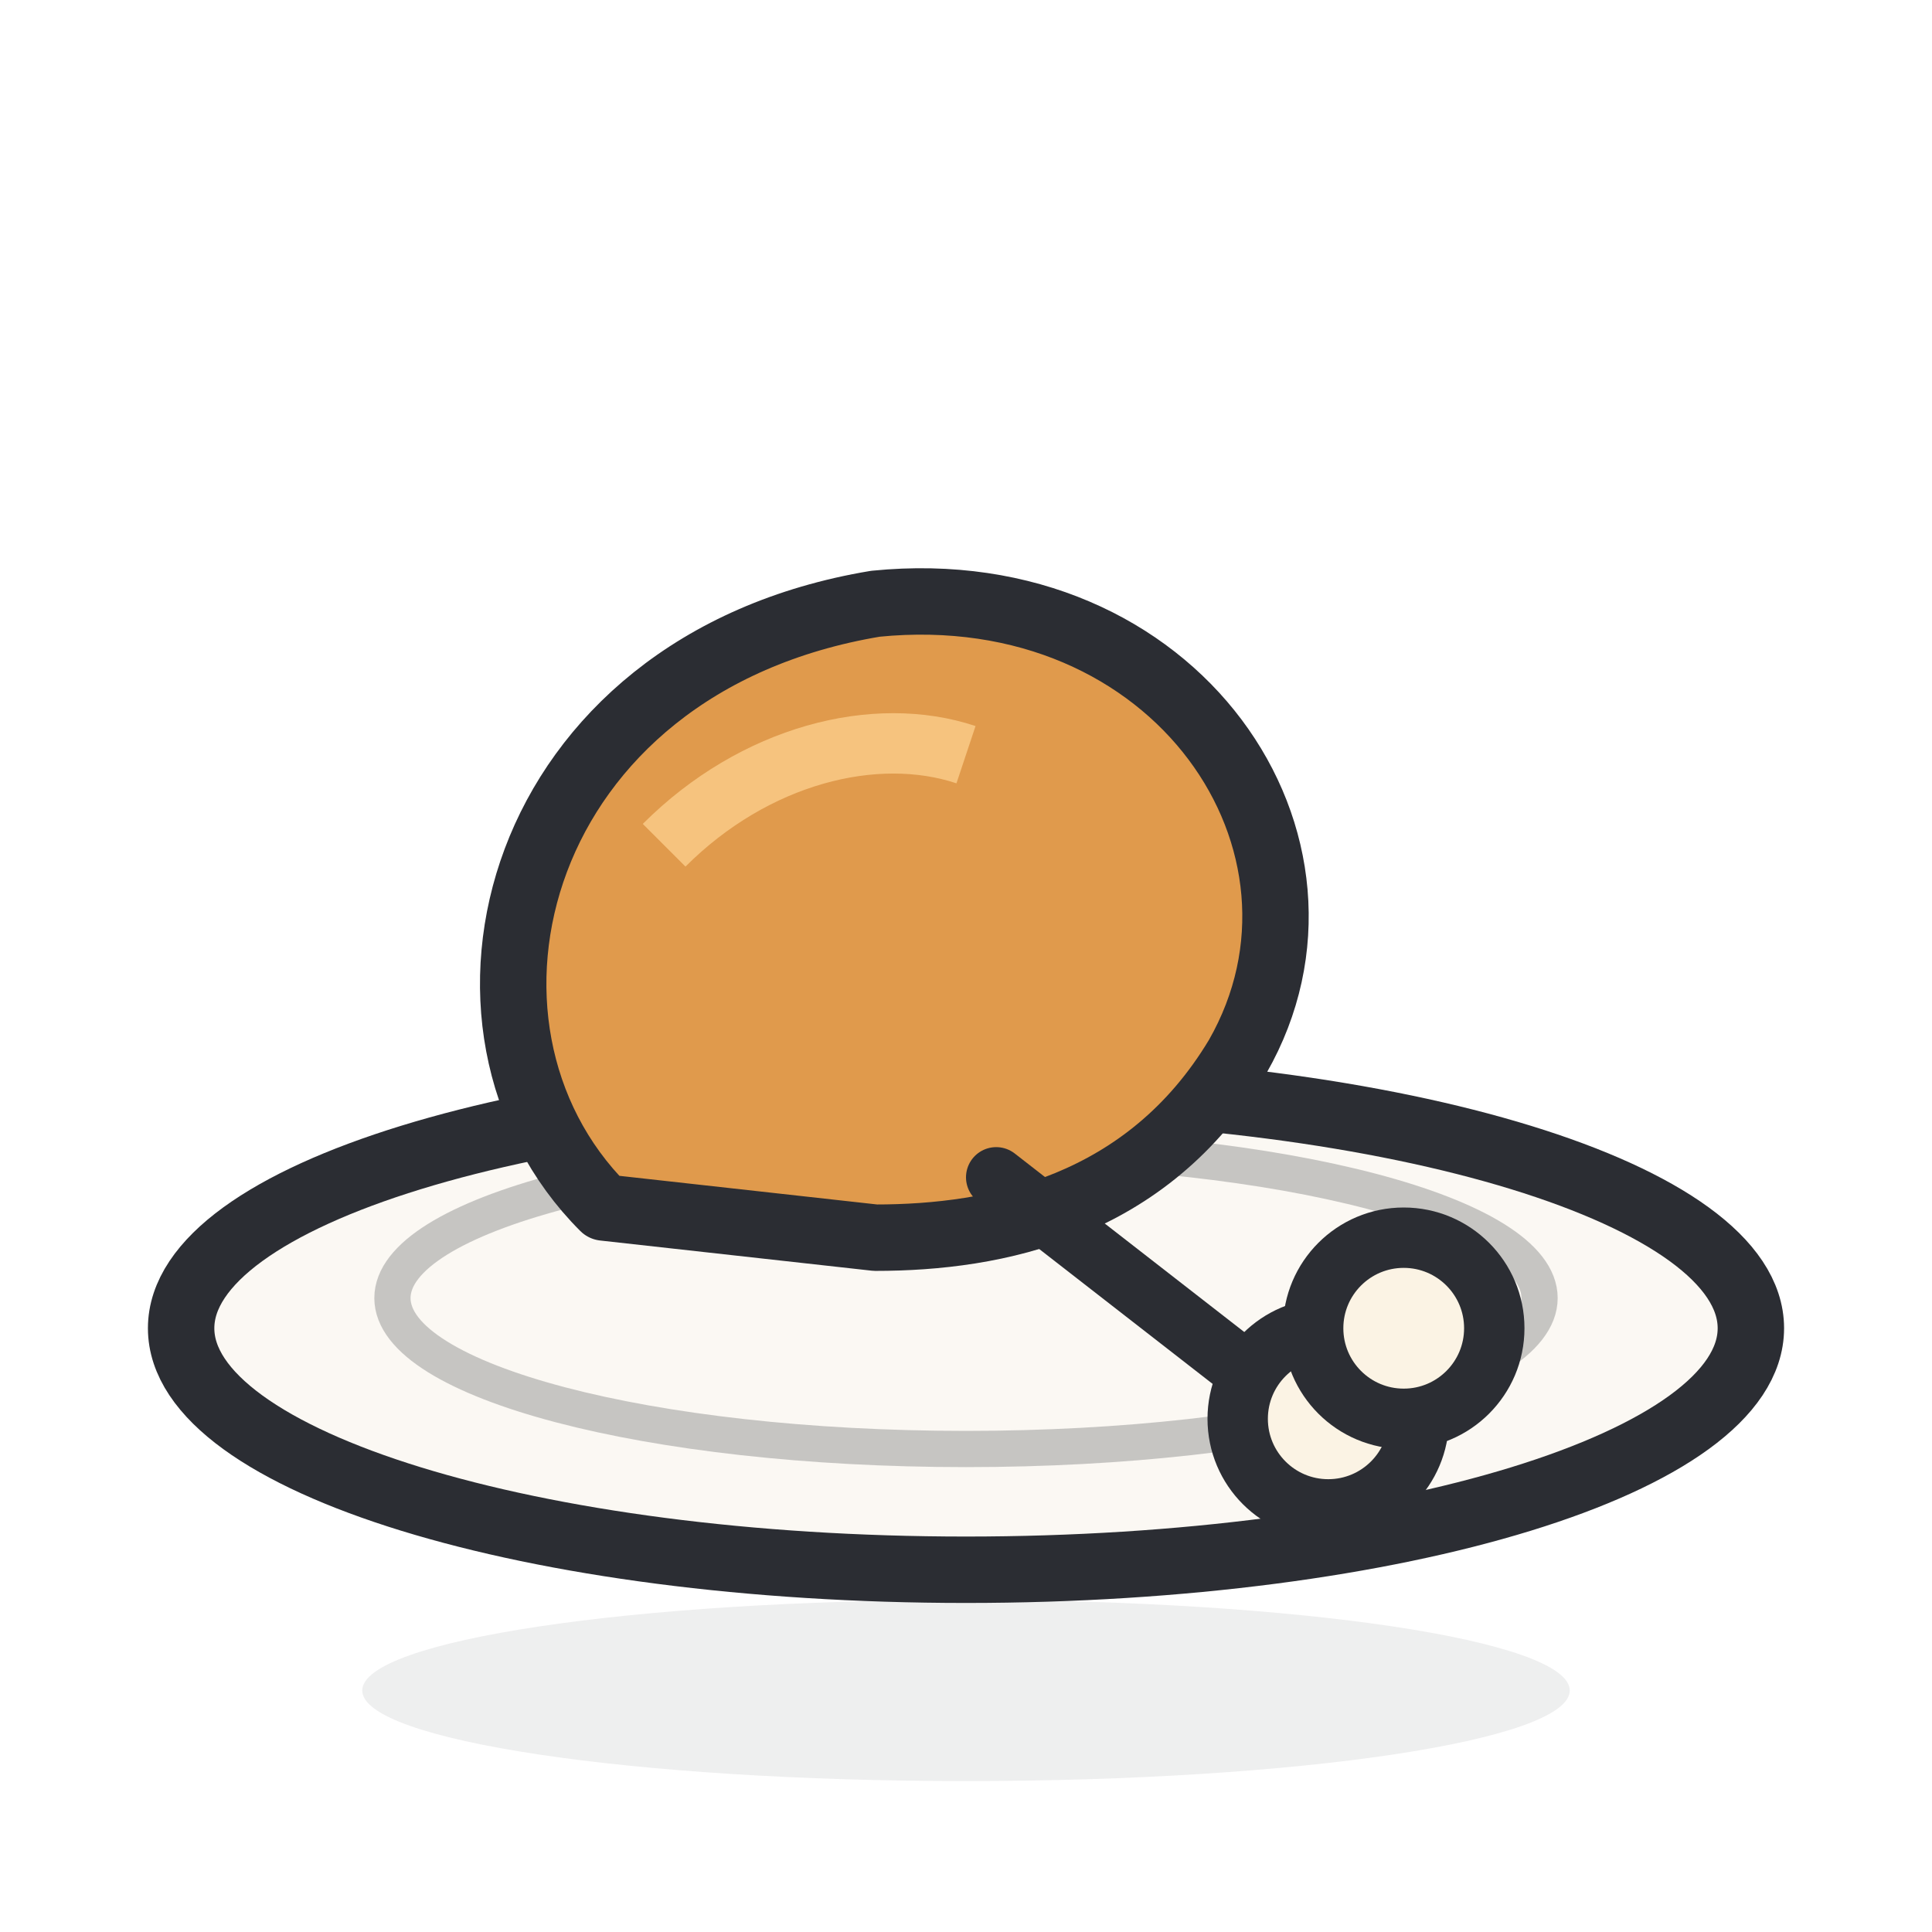
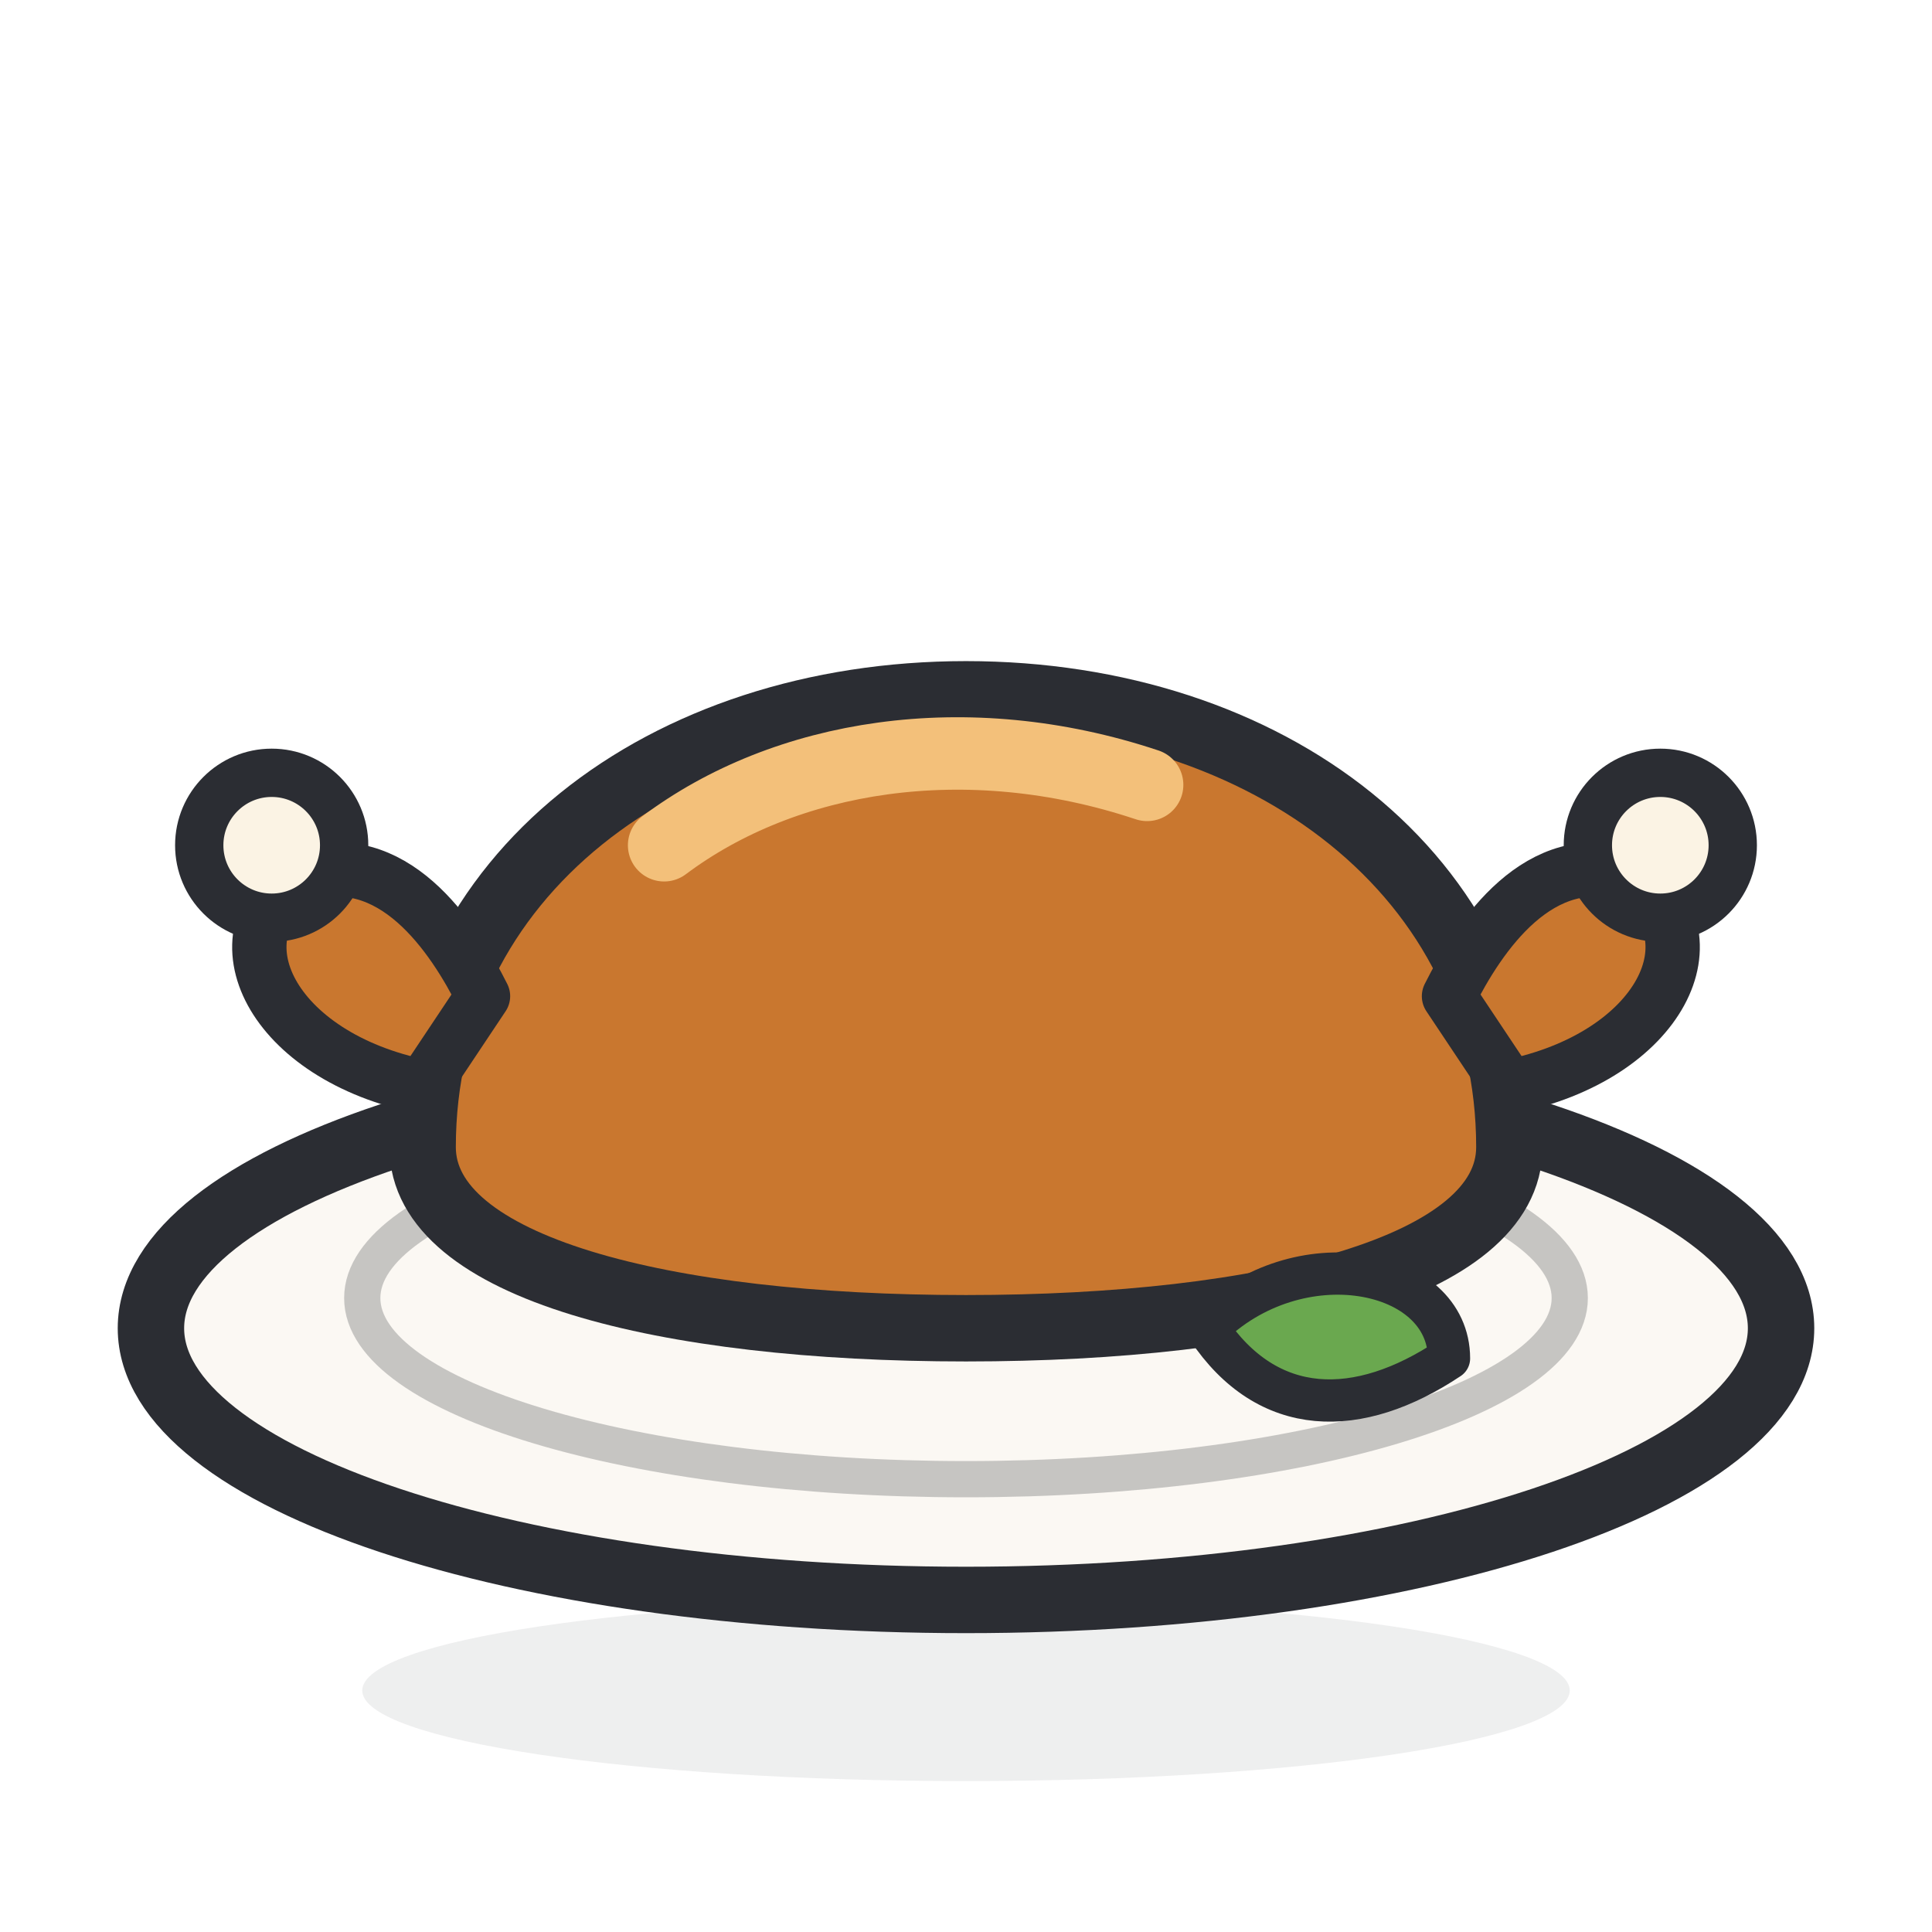
<svg xmlns="http://www.w3.org/2000/svg" viewBox="0 0 64 64">
  <ellipse cx="32" cy="56" rx="20" ry="3" fill="#2b2d33" opacity=".08" />
  <g fill="#fbf8f3" stroke="#2b2d33" stroke-width="2.2" stroke-linejoin="round" stroke-linecap="round">
-     <ellipse cx="32" cy="44" rx="26" ry="8" />
+     <ellipse cx="32" cy="44" rx="27" ry="9" />
  </g>
  <g fill="none" stroke="#2b2d33" stroke-opacity=".25" stroke-width="1.2" stroke-linecap="round" stroke-linejoin="round">
-     <ellipse cx="32" cy="43" rx="19" ry="5" />
+     <ellipse cx="32" cy="43" rx="20" ry="6" />
  </g>
-   <g fill="#e09a4c" stroke="#2b2d33" stroke-width="2.2" stroke-linejoin="round" stroke-linecap="round">
-     <path d="M20 40c-6-6-3-18 9-20 10-1 16 8 12 15-3 5-8 6-12 6z" />
+   <g fill="#c9772f" stroke="#2b2d33" stroke-width="2.2" stroke-linejoin="round" stroke-linecap="round">
+     <path d="M14 38c0-9 8-15 18-15s18 6 18 15c0 4-8 6-18 6s-18-2-18-6z" />
  </g>
-   <g fill="#fbf3e4" stroke="#2b2d33" stroke-width="2" stroke-linejoin="round" stroke-linecap="round">
-     <path d="M33 39l9 7" />
-     <circle cx="44" cy="47" r="3" />
-     <circle cx="46.5" cy="44" r="3" />
+   <g fill="#c9772f" stroke="#2b2d33" stroke-width="1.8" stroke-linejoin="round" stroke-linecap="round">
+     <path d="M14 36c-5-1-7-5-4-7 3-1 5 2 6 4z" />
+     <path d="M50 36c5-1 7-5 4-7-3-1-5 2-6 4z" />
  </g>
-   <g fill="none" stroke="#f6c37e" stroke-width="2">
-     <path d="M22 28c3-3 7-4 10-3" />
+   <g fill="#fbf3e4" stroke="#2b2d33" stroke-width="1.6" stroke-linejoin="round" stroke-linecap="round">
+     <circle cx="9" cy="28" r="2.4" />
+     <circle cx="55" cy="28" r="2.4" />
+   </g>
+   <g fill="none" stroke="#f3c07a" stroke-width="2.4" stroke-linecap="round" stroke-linejoin="round">
+     <path d="M22 28c4-3 10-4 16-2" />
+   </g>
+   <g fill="#6aa84f" stroke="#2b2d33" stroke-width="1.4" stroke-linejoin="round" stroke-linecap="round">
+     <path d="M40 44c3-3 8-2 8 1-3 2-6 2-8-1z" />
  </g>
</svg>
